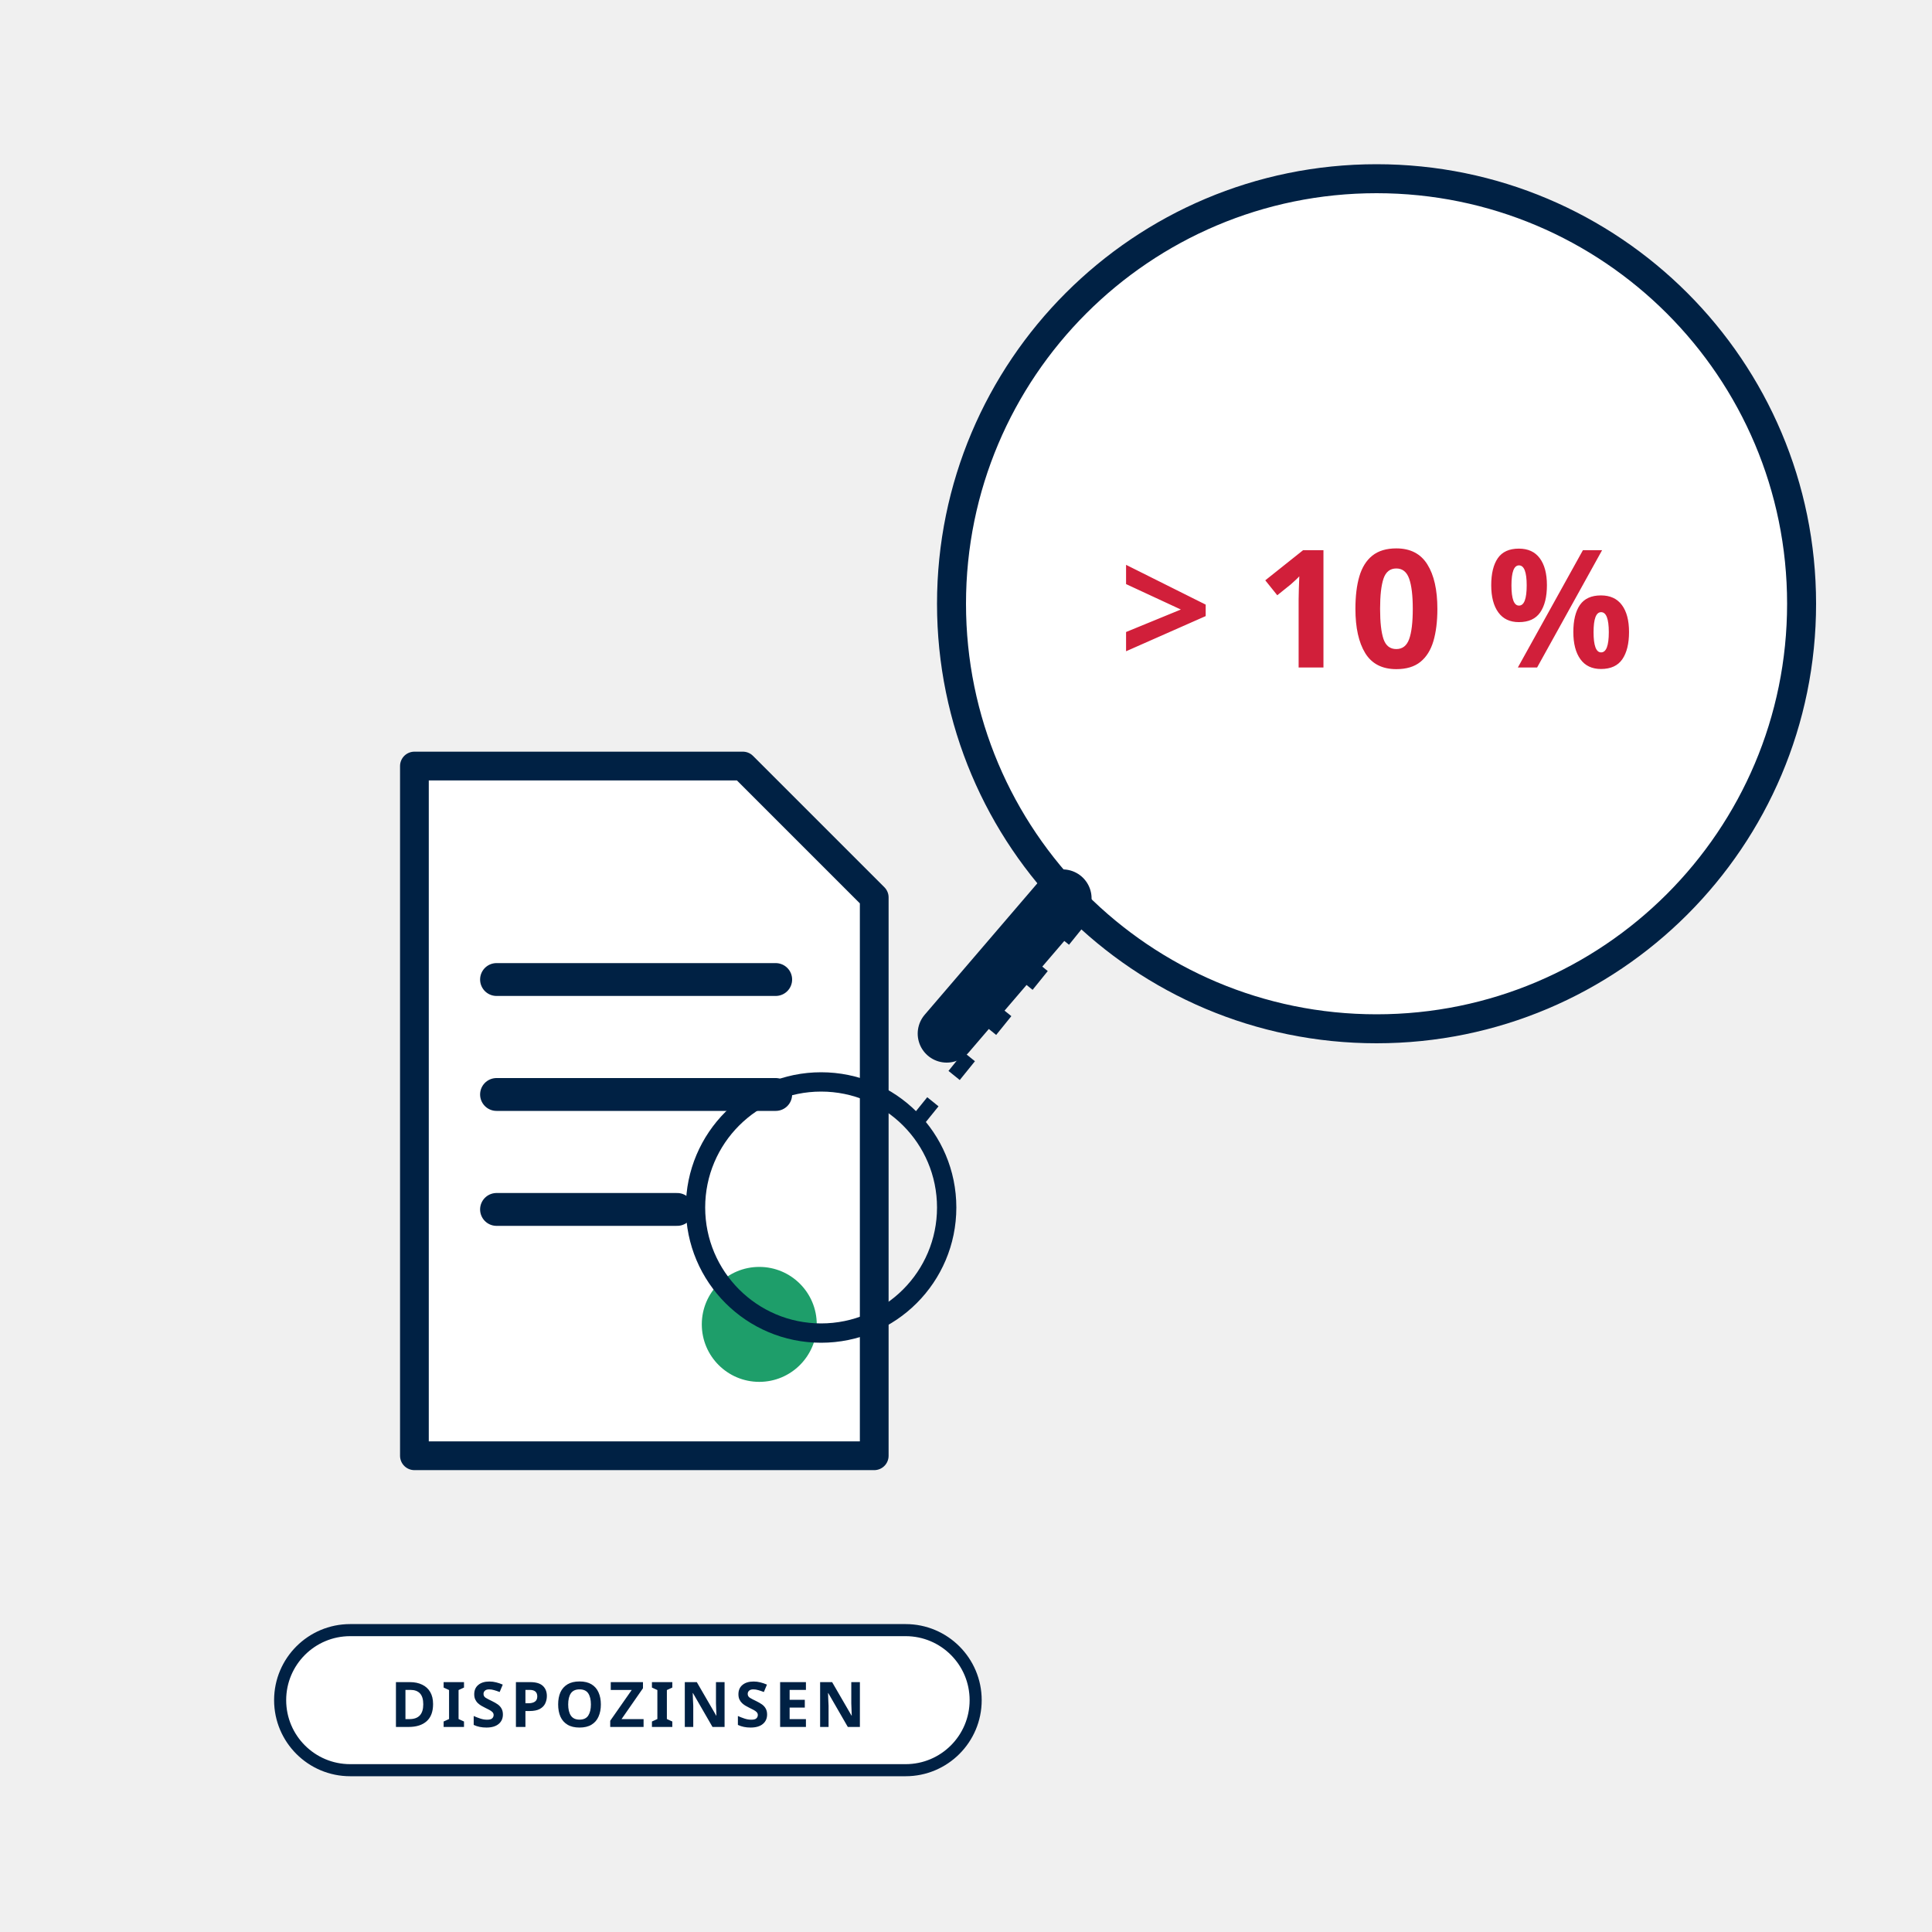
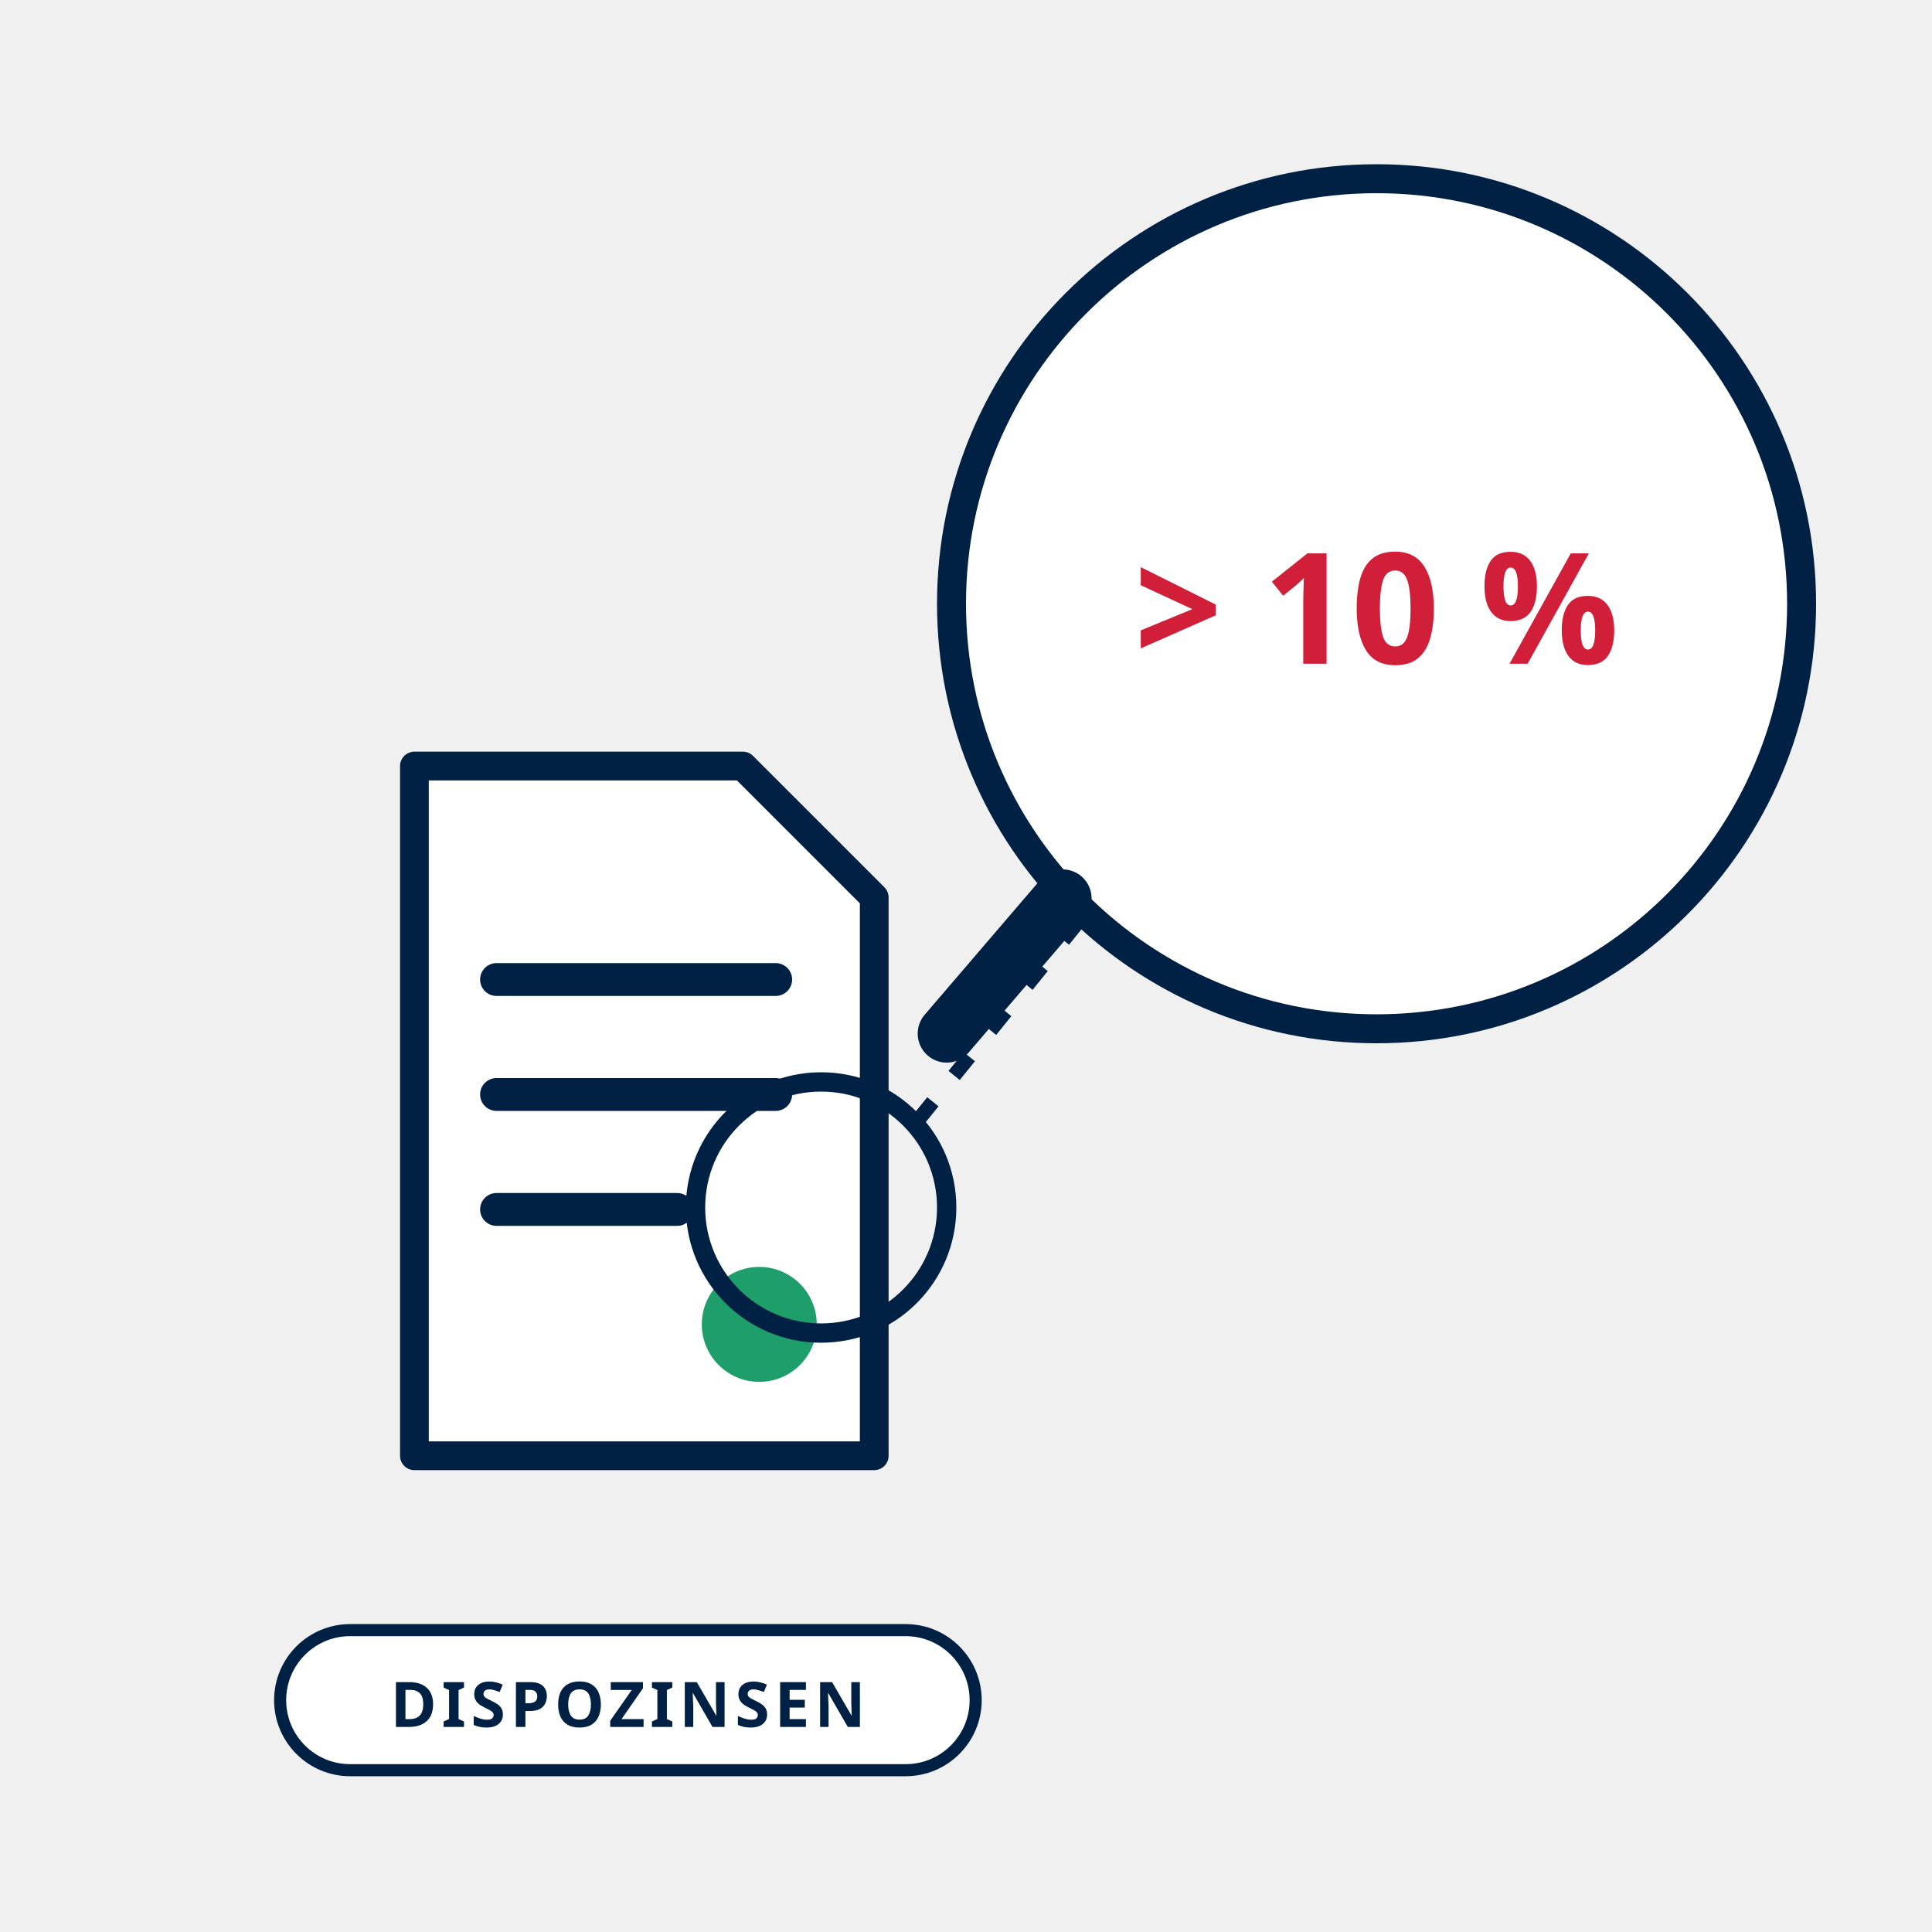
<svg xmlns="http://www.w3.org/2000/svg" viewBox="0 0 400 400">
  <g transform="matrix(1.7 0 0 1.7 45 145)">
    <path fill="#FFFFFF" stroke="#002144" stroke-linecap="round" stroke-linejoin="round" stroke-width="3.5" d="M24 8h40l16 16v68H24Z" />
    <path fill="none" stroke="#002144" stroke-linecap="round" stroke-linejoin="round" stroke-width="4" d="M34 34h34M34 48h34M34 62h22" />
    <circle cx="66" cy="76" r="7" fill="#1E9E6A" />
  </g>
  <rect width="144" height="29" x="58" y="337.5" fill="#FFFFFF" stroke="#002144" stroke-width="2.5" rx="14.5" />
  <text x="130" y="352.5" fill="#002144" dominant-baseline="central" font-family="Archivo, Arial Black, sans-serif" font-size="13" font-weight="800" letter-spacing="1" text-anchor="middle">DISPOZINSEN</text>
  <g stroke="#002144" data-step="1">
    <circle cx="170" cy="250" r="26" fill="none" stroke-width="4" />
    <path stroke-dasharray="5 7" stroke-width="3" d="m190 232 42-52" />
  </g>
  <g data-step="2">
    <circle cx="285" cy="125" r="88" fill="#FFFFFF" stroke="#002144" stroke-width="6" />
    <path stroke="#002144" stroke-linecap="round" stroke-width="12" d="m220 186-24 28" />
-     <text x="285" y="125" fill="#D11F3A" dominant-baseline="central" font-family="Archivo, Arial Black, sans-serif" font-size="34" font-weight="900" text-anchor="middle">&gt; 10 %</text>
+     <text x="285" y="125" fill="#D11F3A" dominant-baseline="central" font-family="Archivo, Arial Black, sans-serif" font-size="32" font-weight="900" text-anchor="middle">&gt; 10 %</text>
  </g>
</svg>
